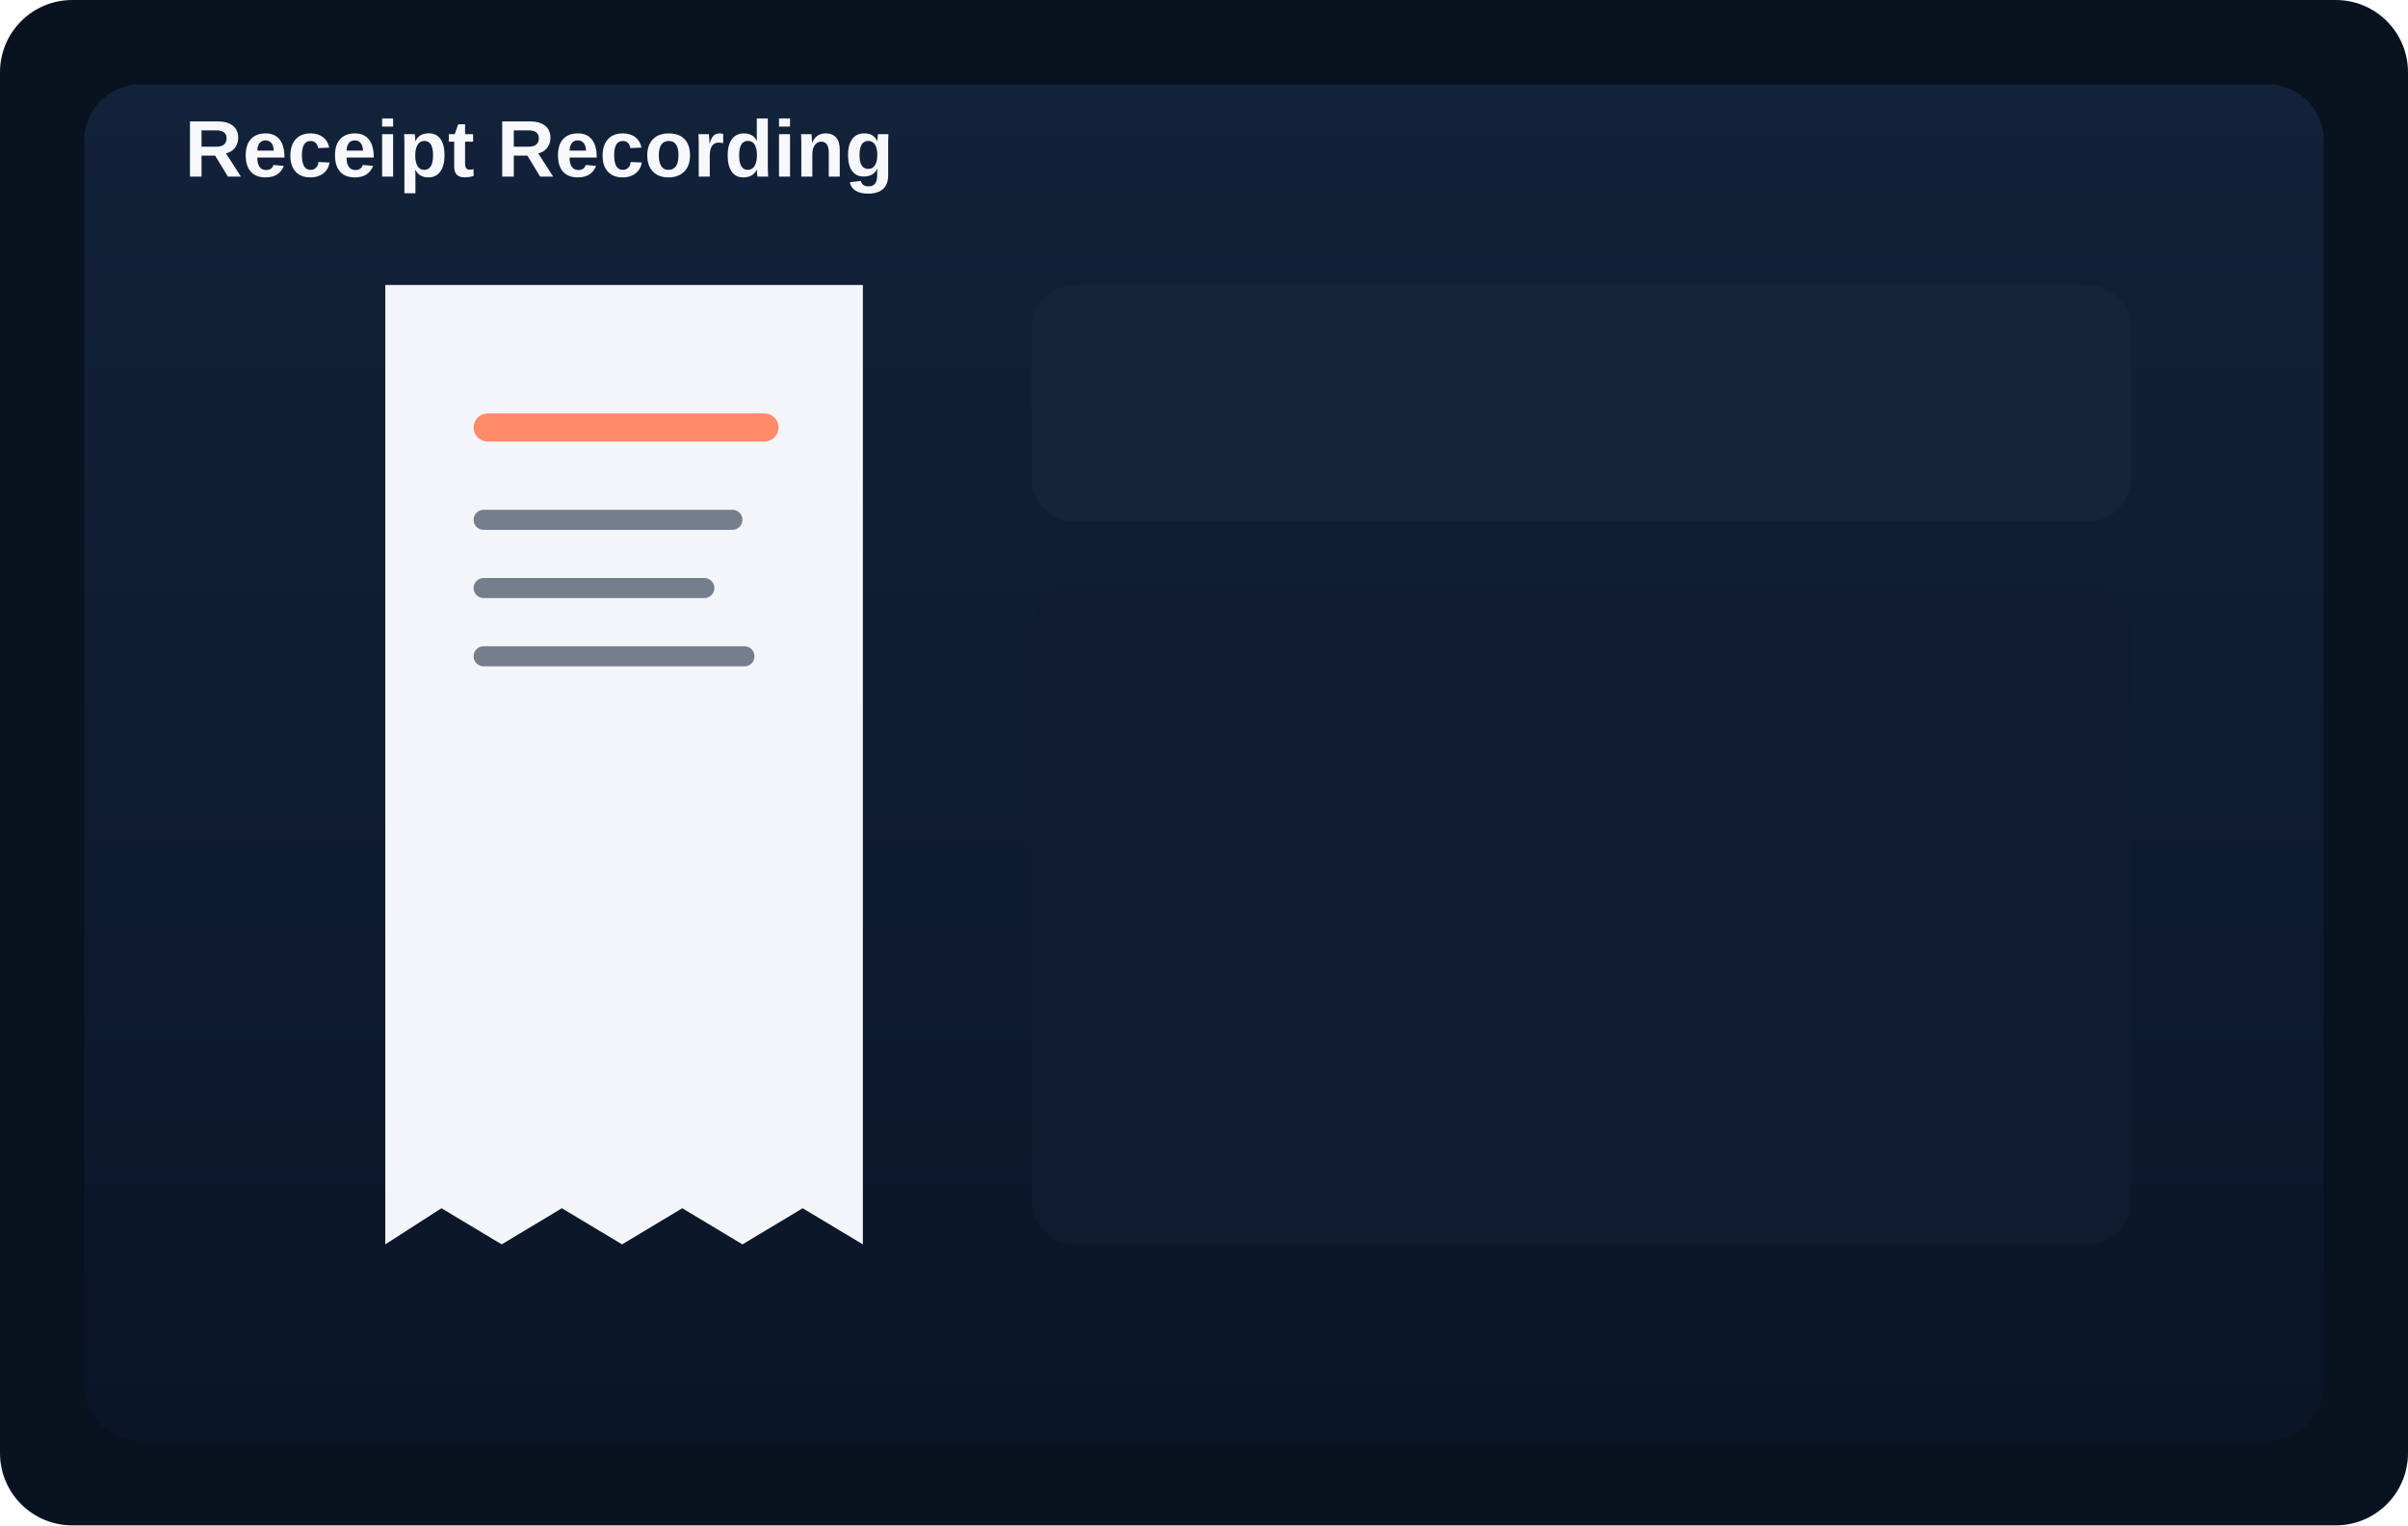
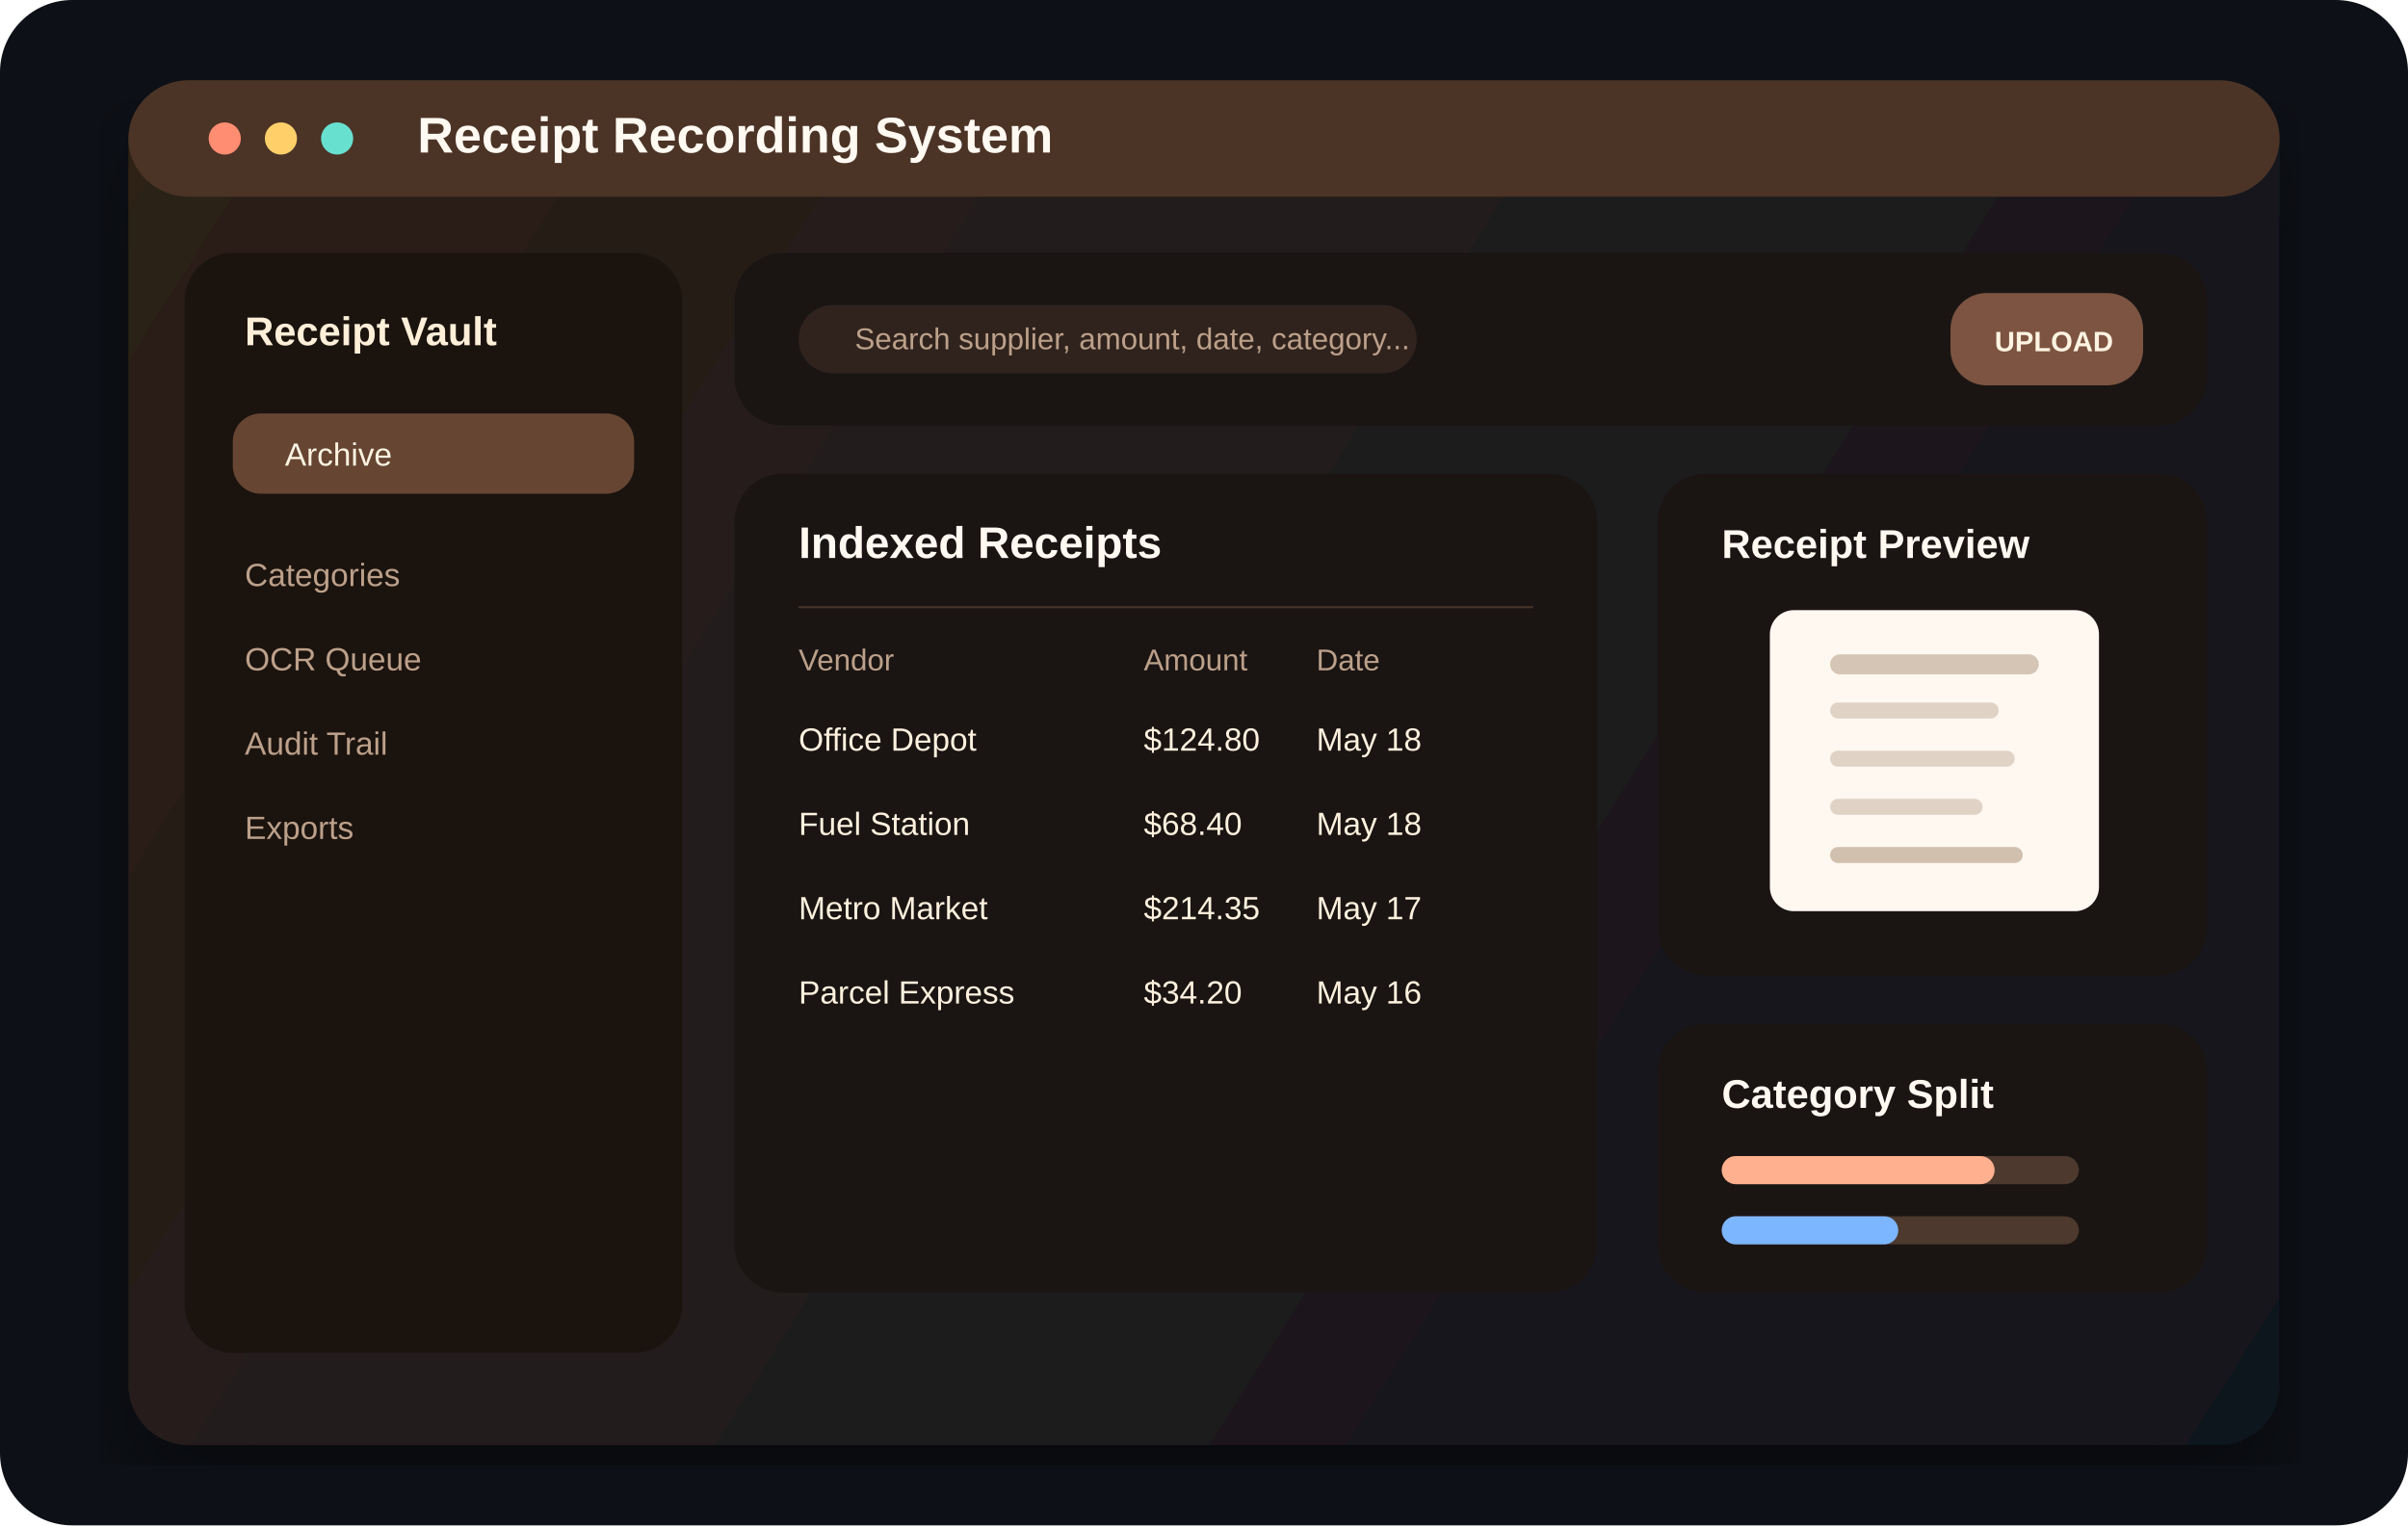
<svg xmlns="http://www.w3.org/2000/svg" width="1200" height="760" viewBox="0 0 1200 760" fill="none">
-   <rect width="1200" height="760" rx="36" fill="#09121F" />
-   <rect x="42" y="42" width="1116" height="676" rx="28" fill="url(#a)" />
-   <path d="M192 142H430V620L400 602L370 620L340 602L310 620L280 602L250 620L220 602L192 620V142Z" fill="#F4F5F8" />
-   <rect x="514" y="142" width="548" height="118" rx="22" fill="#13243B" />
-   <rect x="514" y="292" width="548" height="328" rx="22" fill="#0F1C30" />
-   <rect x="236" y="206" width="152" height="14" rx="7" fill="#FF8B6B" />
-   <rect x="236" y="254" width="134" height="10" rx="5" fill="#1A2941" fill-opacity=".58" />
-   <rect x="236" y="288" width="120" height="10" rx="5" fill="#1A2941" fill-opacity=".58" />
-   <rect x="236" y="322" width="140" height="10" rx="5" fill="#1A2941" fill-opacity=".58" />
-   <text x="92" y="88" fill="#F7F8FC" font-family="Arial, sans-serif" font-size="40" font-weight="700">Receipt Recording</text>
  <defs>
-     <linearGradient id="a" x1="600" y1="42" x2="600" y2="718" gradientUnits="userSpaceOnUse">
-       <stop stop-color="#12223A" />
-       <stop offset="1" stop-color="#0A1627" />
+     <linearGradient id="bg" x1="74" y1="48" x2="1122" y2="710" gradientUnits="userSpaceOnUse">
+       <stop stop-color="#2D2018" />
+       <stop offset="1" stop-color="#11161E" />
    </linearGradient>
+     <filter id="shadow" x="50" y="22" width="1096" height="708" filterUnits="userSpaceOnUse" color-interpolation-filters="sRGB">
+       <feDropShadow dx="0" dy="28" stdDeviation="28" flood-color="#040403" flood-opacity="0.42" />
+     </filter>
  </defs>
+   <rect width="1200" height="760" rx="36" fill="#0D1016" />
+   <g filter="url(#shadow)">
+     <rect x="64" y="40" width="1072" height="680" rx="30" fill="url(#bg)" />
+   </g>
+   <rect x="64" y="40" width="1072" height="58" rx="30" fill="#4B3326" />
+   <circle cx="112" cy="69" r="8" fill="#FF8D72" />
+   <circle cx="140" cy="69" r="8" fill="#FFD06A" />
+   <circle cx="168" cy="69" r="8" fill="#68E0D0" />
+   <text x="208" y="76" fill="#FFF9F2" font-family="Arial, sans-serif" font-size="25" font-weight="700">Receipt Recording System</text>
+   <rect x="92" y="126" width="248" height="548" rx="24" fill="#1B130E" />
+   <text x="122" y="172" fill="#FFEFD9" font-family="Arial, sans-serif" font-size="20" font-weight="700">Receipt Vault</text>
+   <rect x="116" y="206" width="200" height="40" rx="14" fill="#664533" />
+   <g fill="#BCA08A" font-family="Arial, sans-serif" font-size="16">
+     <text x="142" y="232" fill="#FFF3E1">Archive</text>
+     <text x="122" y="292">Categories</text>
+     <text x="122" y="334">OCR Queue</text>
+     <text x="122" y="376">Audit Trail</text>
+     <text x="122" y="418">Exports</text>
+   </g>
+   <rect x="366" y="126" width="734" height="86" rx="24" fill="#1A1513" />
+   <rect x="398" y="152" width="308" height="34" rx="17" fill="#30231D" />
+   <text x="426" y="174" fill="#BCA08A" font-family="Arial, sans-serif" font-size="15">Search supplier, amount, date, category...</text>
+   <rect x="972" y="146" width="96" height="46" rx="18" fill="#7C5441" />
+   <text x="994" y="175" fill="#FFF3E1" font-family="Arial, sans-serif" font-size="14" font-weight="700">UPLOAD</text>
+   <rect x="366" y="236" width="430" height="408" rx="24" fill="#1A1513" />
+   <text x="398" y="278" fill="#FFF9F2" font-family="Arial, sans-serif" font-size="22" font-weight="700">Indexed Receipts</text>
+   <rect x="398" y="302" width="366" height="1" fill="#45342A" />
+   <g fill="#BCA08A" font-family="Arial, sans-serif" font-size="15">
+     <text x="398" y="334">Vendor</text>
+     <text x="570" y="334">Amount</text>
+     <text x="656" y="334">Date</text>
+   </g>
+   <g fill="#FFF1DE" font-family="Arial, sans-serif" font-size="16">
+     <text x="398" y="374">Office Depot</text>
+     <text x="570" y="374">$124.80</text>
+     <text x="656" y="374">May 18</text>
+     <text x="398" y="416">Fuel Station</text>
+     <text x="570" y="416">$68.40</text>
+     <text x="656" y="416">May 18</text>
+     <text x="398" y="458">Metro Market</text>
+     <text x="570" y="458">$214.35</text>
+     <text x="656" y="458">May 17</text>
+     <text x="398" y="500">Parcel Express</text>
+     <text x="570" y="500">$34.20</text>
+     <text x="656" y="500">May 16</text>
+   </g>
+   <rect x="826" y="236" width="274" height="250" rx="24" fill="#1A1513" />
+   <text x="858" y="278" fill="#FFF9F2" font-family="Arial, sans-serif" font-size="20" font-weight="700">Receipt Preview</text>
+   <rect x="882" y="304" width="164" height="150" rx="12" fill="#FFF8F1" />
+   <rect x="912" y="326" width="104" height="10" rx="5" fill="#D5C5B5" />
+   <rect x="912" y="350" width="84" height="8" rx="4" fill="#E0D3C5" />
+   <rect x="912" y="374" width="92" height="8" rx="4" fill="#E0D3C5" />
+   <rect x="912" y="398" width="76" height="8" rx="4" fill="#E0D3C5" />
+   <rect x="912" y="422" width="96" height="8" rx="4" fill="#D1C0AE" />
+   <rect x="826" y="510" width="274" height="134" rx="24" fill="#1A1513" />
+   <text x="858" y="552" fill="#FFF9F2" font-family="Arial, sans-serif" font-size="20" font-weight="700">Category Split</text>
+   <rect x="858" y="576" width="178" height="14" rx="7" fill="#4D392D" />
+   <rect x="858" y="576" width="136" height="14" rx="7" fill="#FFB08E" />
+   <rect x="858" y="606" width="178" height="14" rx="7" fill="#4D392D" />
+   <rect x="858" y="606" width="88" height="14" rx="7" fill="#7CB6FF" />
</svg>
